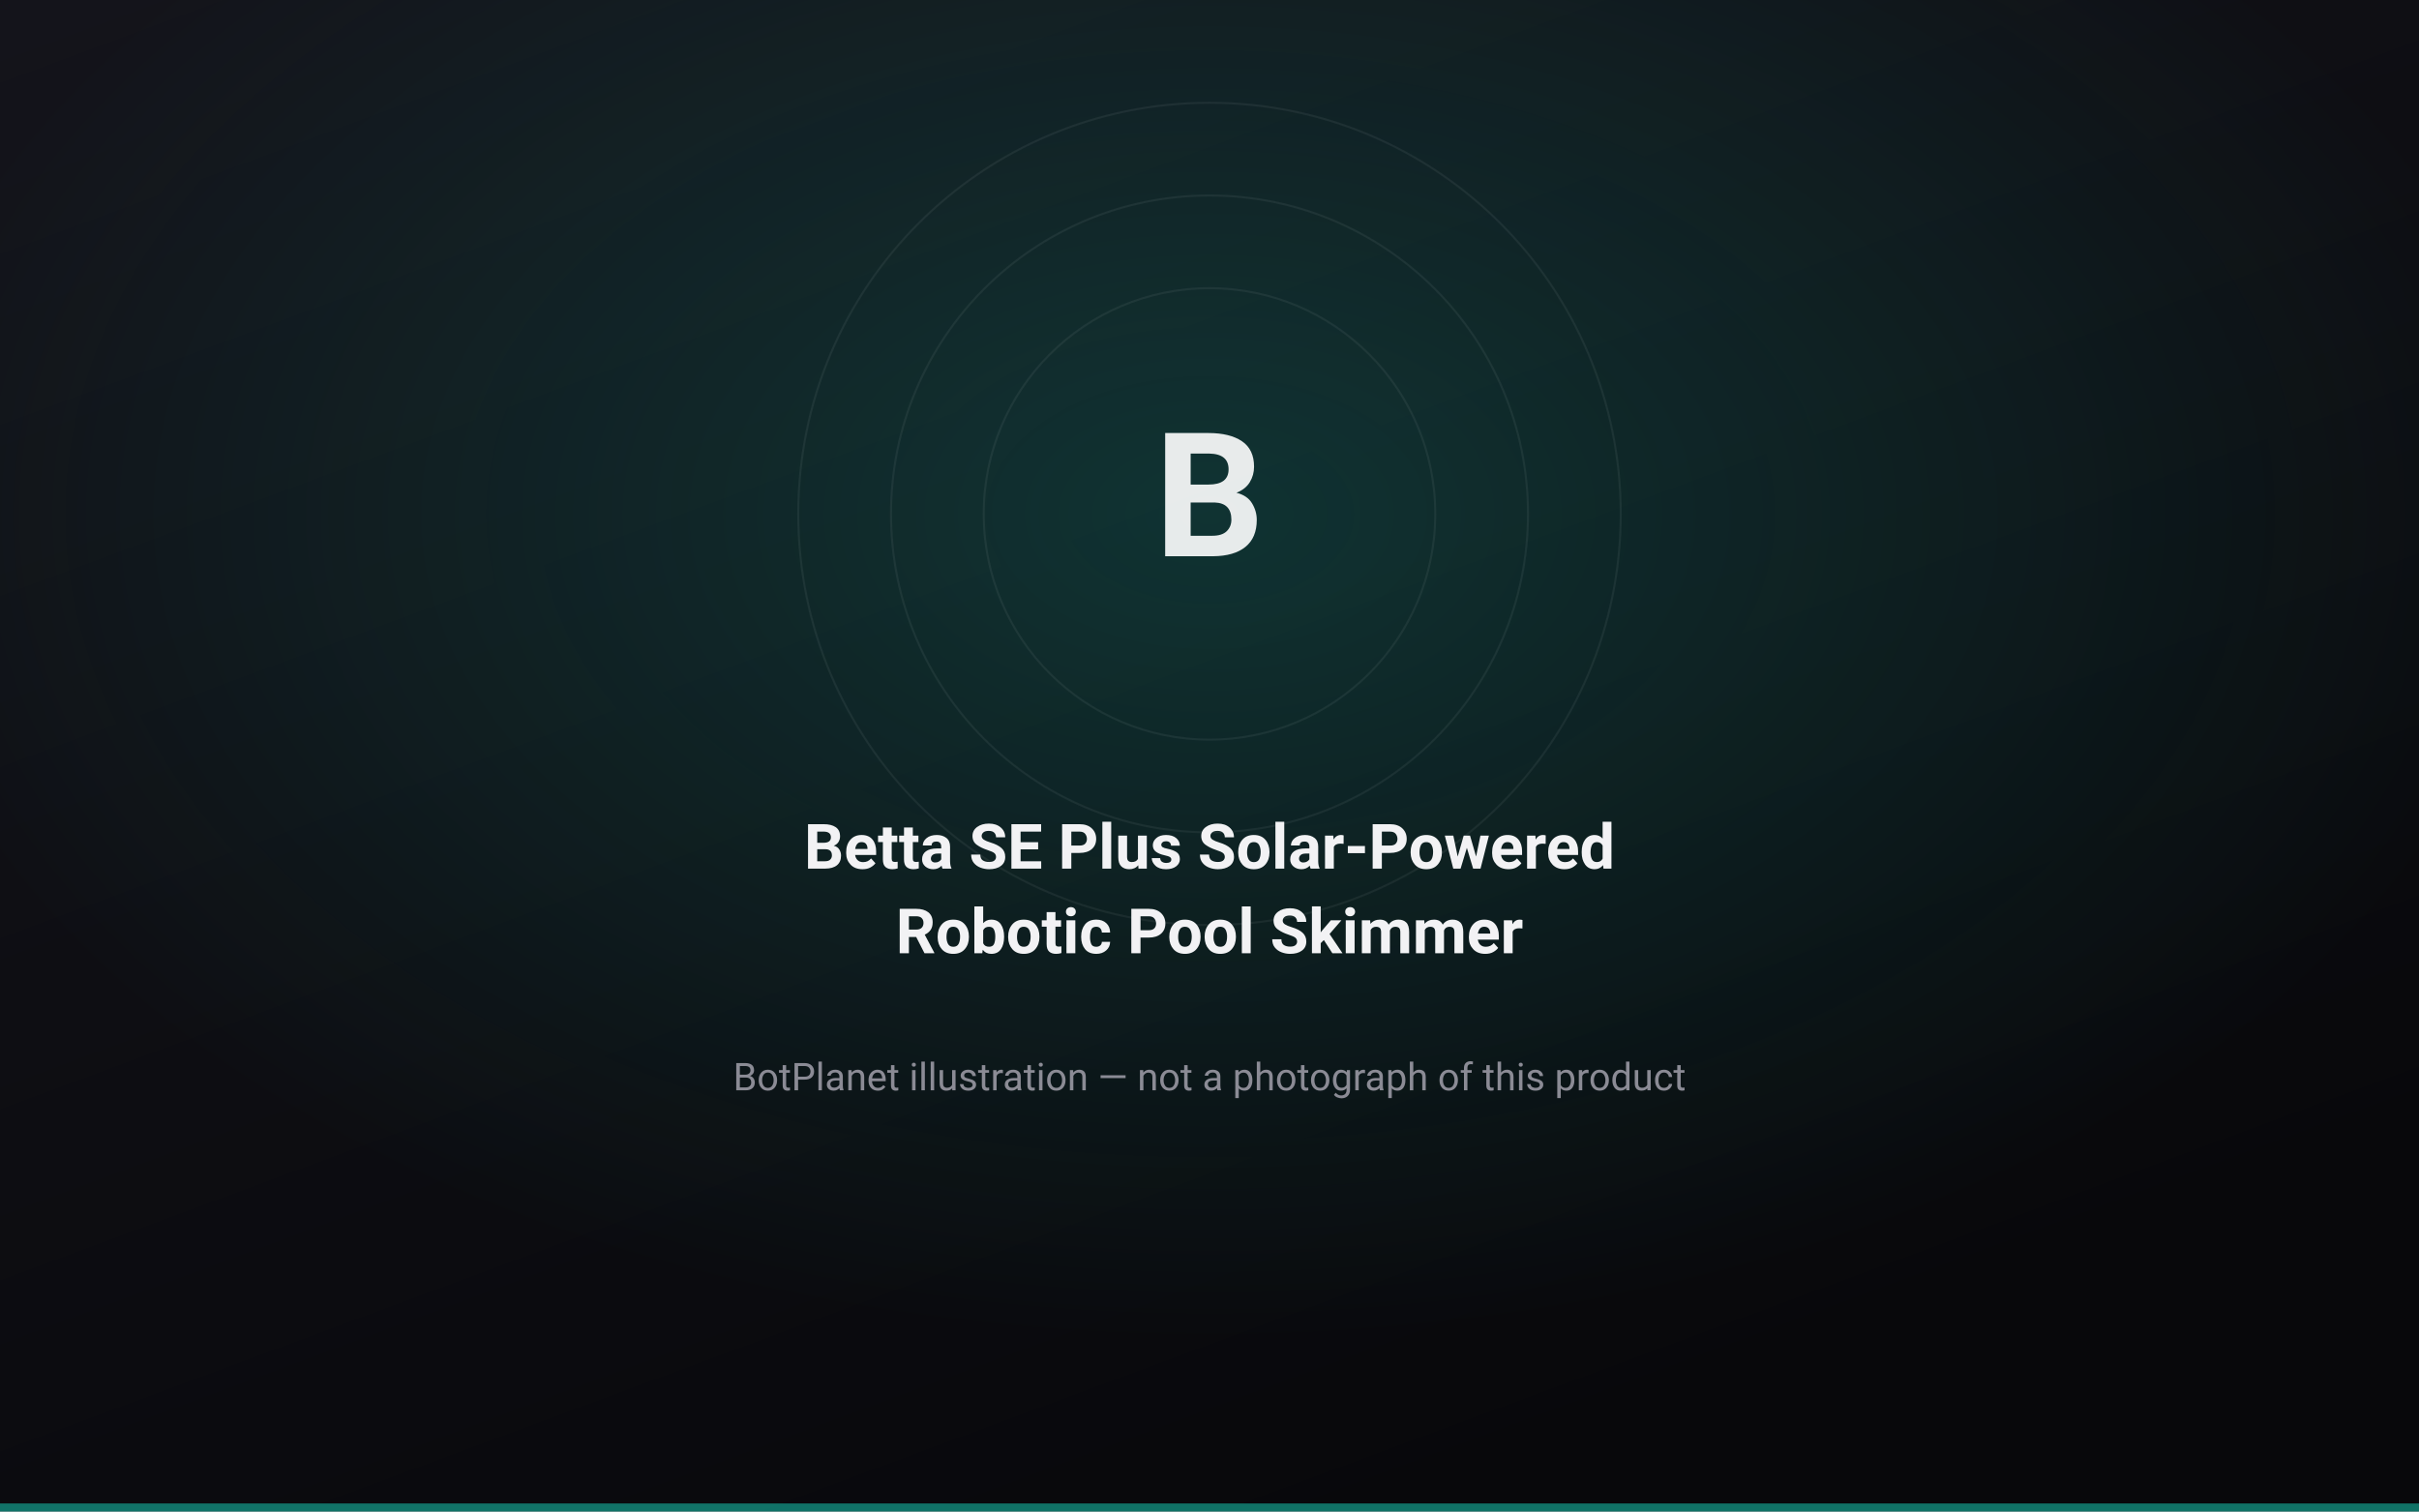
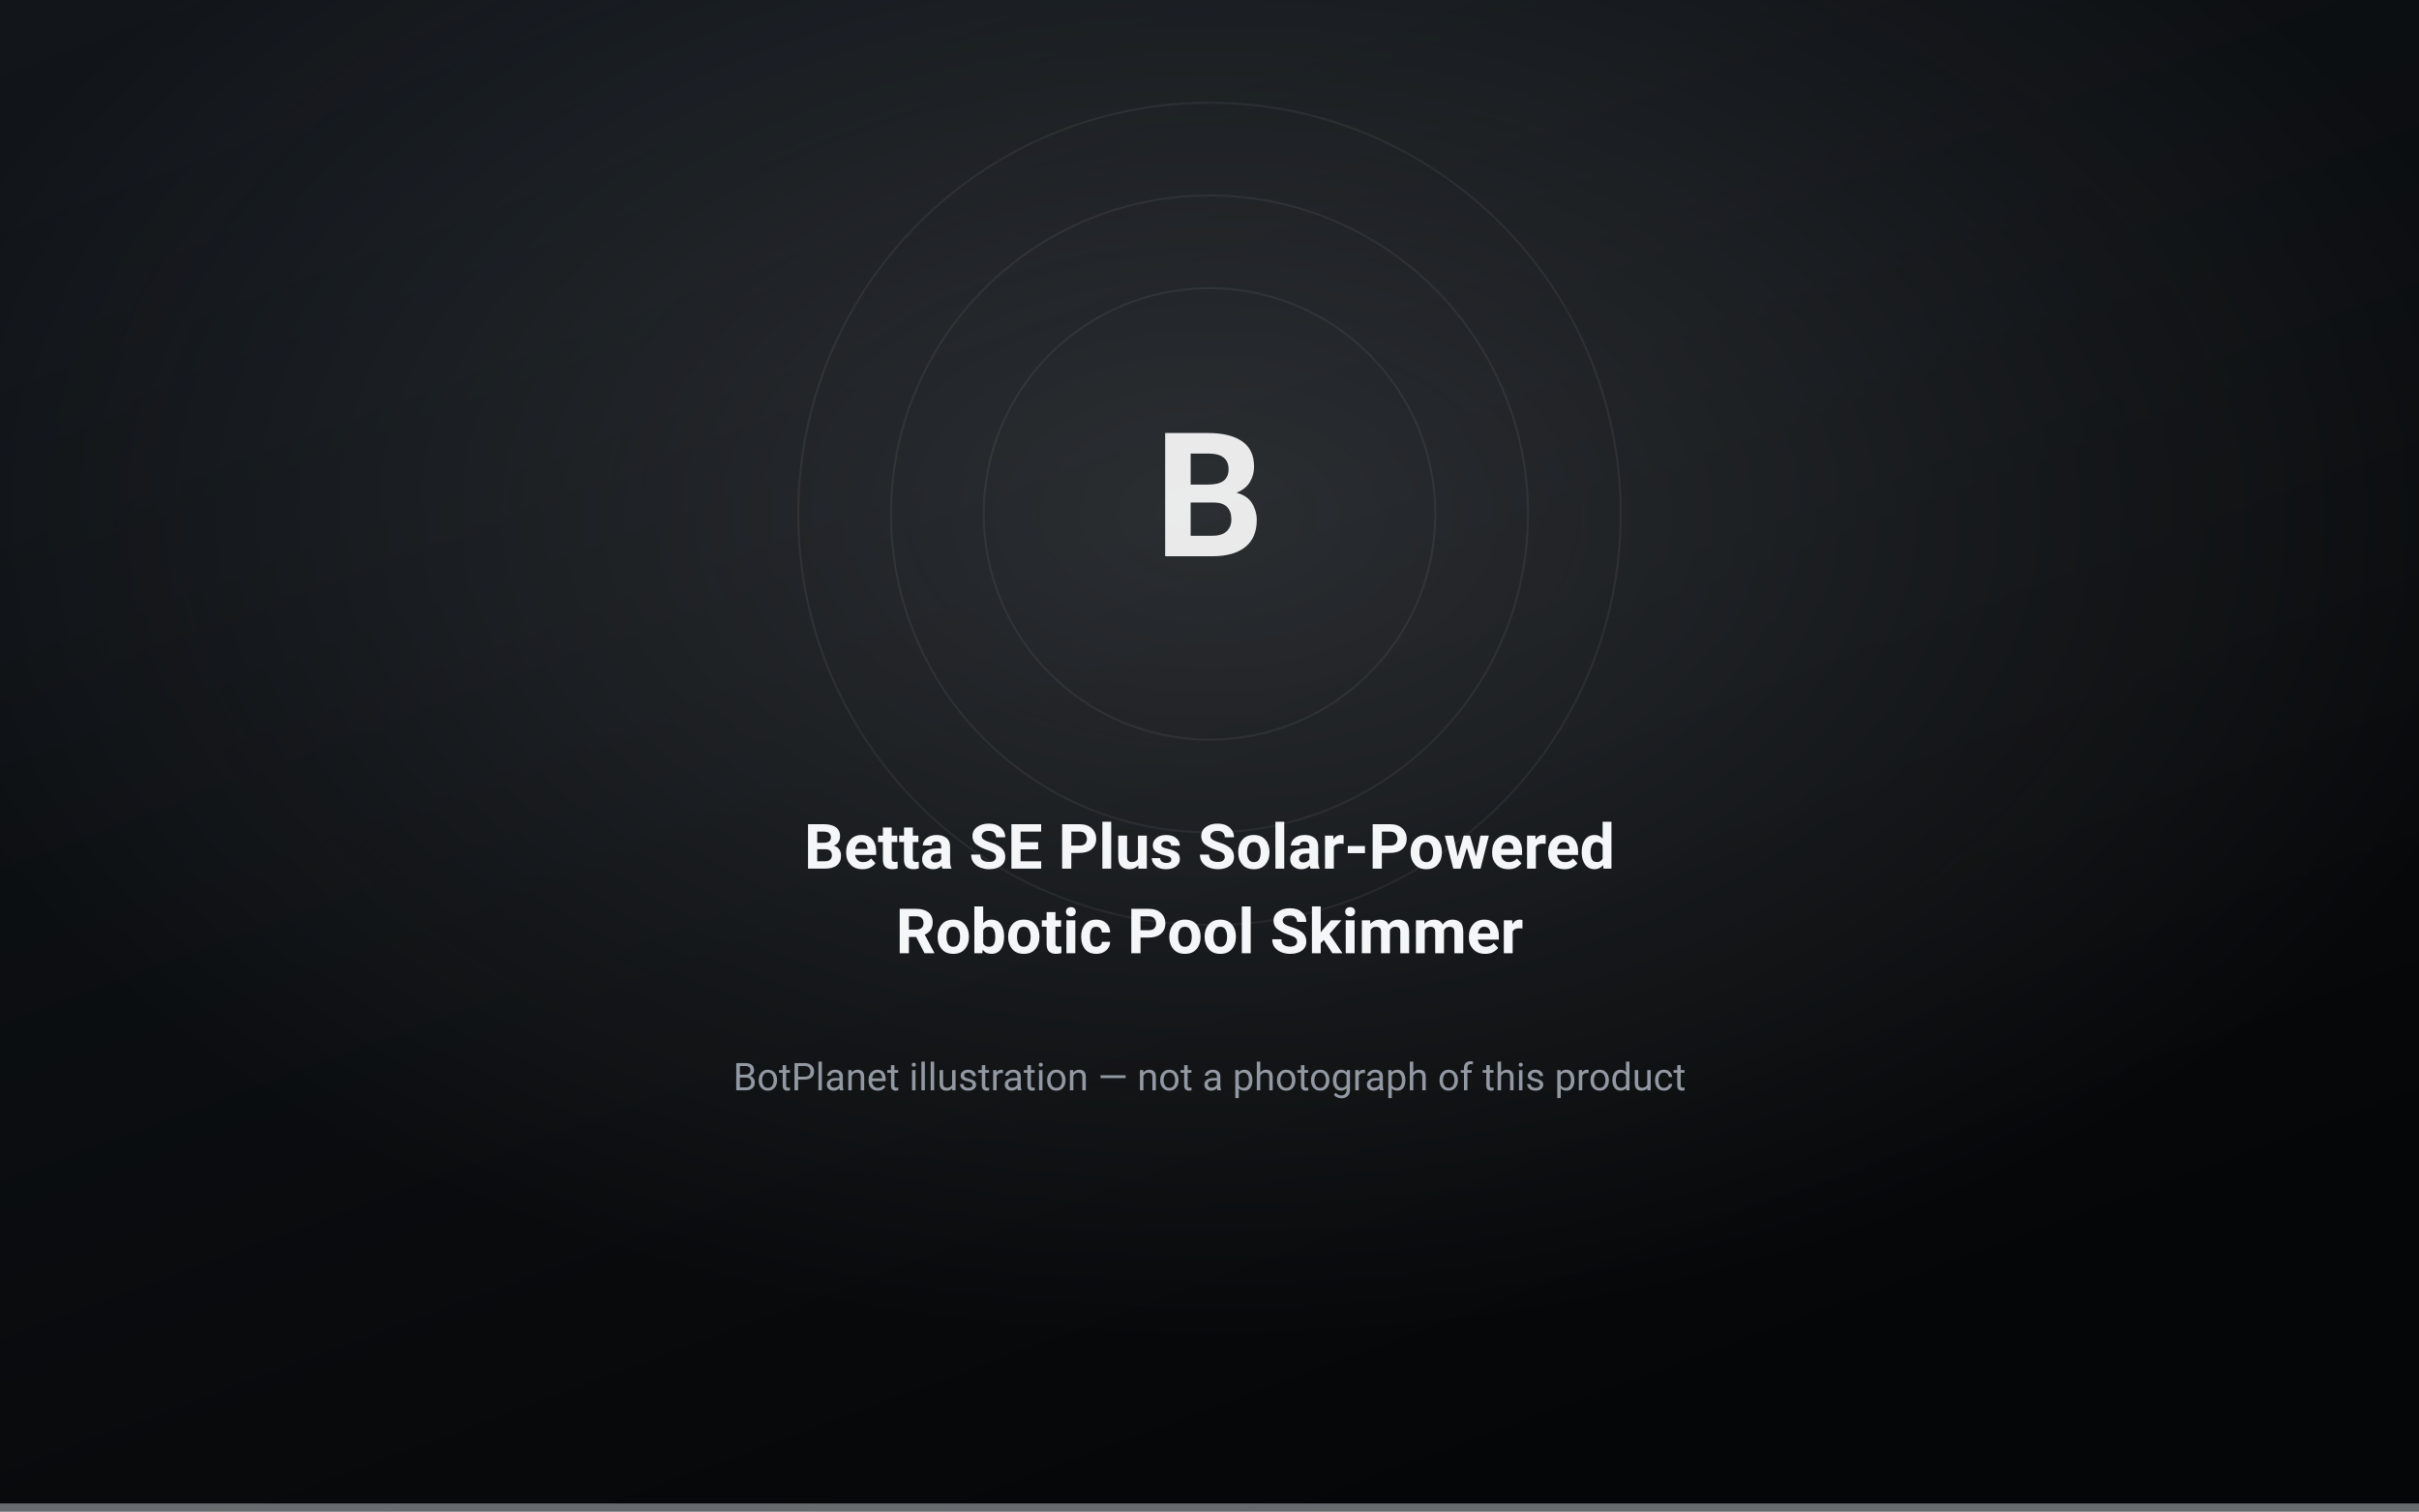
<svg xmlns="http://www.w3.org/2000/svg" viewBox="0 0 1200 750" width="1200" height="750" role="img" aria-hidden="true">
  <defs>
    <linearGradient id="bg" x1="0" y1="0" x2="0.6" y2="1">
-       <stop offset="0" stop-color="#14141b" />
-       <stop offset="1" stop-color="#08080b" />
+       <stop offset="0" stop-color="#12161b" />
+       <stop offset="1" stop-color="#050607" />
    </linearGradient>
    <radialGradient id="glow" cx="0.5" cy="0.34" r="0.55">
-       <stop offset="0" stop-color="#17c8b0" stop-opacity="0.20" />
-       <stop offset="1" stop-color="#17c8b0" stop-opacity="0" />
+       <stop offset="0" stop-color="#cdd3da" stop-opacity="0.16" />
+       <stop offset="1" stop-color="#cdd3da" stop-opacity="0" />
    </radialGradient>
  </defs>
  <rect width="1200" height="750" fill="url(#bg)" />
  <rect width="1200" height="750" fill="url(#glow)" />
  <g fill="none" stroke="#ffffff" stroke-opacity="0.06">
    <circle cx="600" cy="255" r="112" />
    <circle cx="600" cy="255" r="158" />
    <circle cx="600" cy="255" r="204" />
  </g>
  <text x="600" y="276" text-anchor="middle" font-family="system-ui,-apple-system,Segoe UI,Roboto,sans-serif" font-size="86" font-weight="700" fill="#ffffff" fill-opacity="0.90" letter-spacing="-2">B</text>
-   <text x="600" y="431" text-anchor="middle" font-family="system-ui,-apple-system,Segoe UI,Roboto,sans-serif" font-size="31" font-weight="600" fill="#f2f2f4">Betta SE Plus Solar-Powered</text>
-   <text x="600" y="473" text-anchor="middle" font-family="system-ui,-apple-system,Segoe UI,Roboto,sans-serif" font-size="31" font-weight="600" fill="#f2f2f4">Robotic Pool Skimmer</text>
-   <text x="600" y="541" text-anchor="middle" font-family="system-ui,-apple-system,Segoe UI,Roboto,sans-serif" font-size="19" fill="#8b8b95">BotPlanet illustration — not a photograph of this product</text>
-   <rect x="0" y="746" width="1200" height="4" fill="#17c8b0" fill-opacity="0.55" />
+   <text x="600" y="431" text-anchor="middle" font-family="system-ui,-apple-system,Segoe UI,Roboto,sans-serif" font-size="31" font-weight="600" fill="#f4f6f8">Betta SE Plus Solar-Powered</text>
+   <text x="600" y="473" text-anchor="middle" font-family="system-ui,-apple-system,Segoe UI,Roboto,sans-serif" font-size="31" font-weight="600" fill="#f4f6f8">Robotic Pool Skimmer</text>
+   <text x="600" y="541" text-anchor="middle" font-family="system-ui,-apple-system,Segoe UI,Roboto,sans-serif" font-size="19" fill="#9299a3">BotPlanet illustration — not a photograph of this product</text>
+   <rect x="0" y="746" width="1200" height="4" fill="#c9ced5" fill-opacity="0.5" />
</svg>
